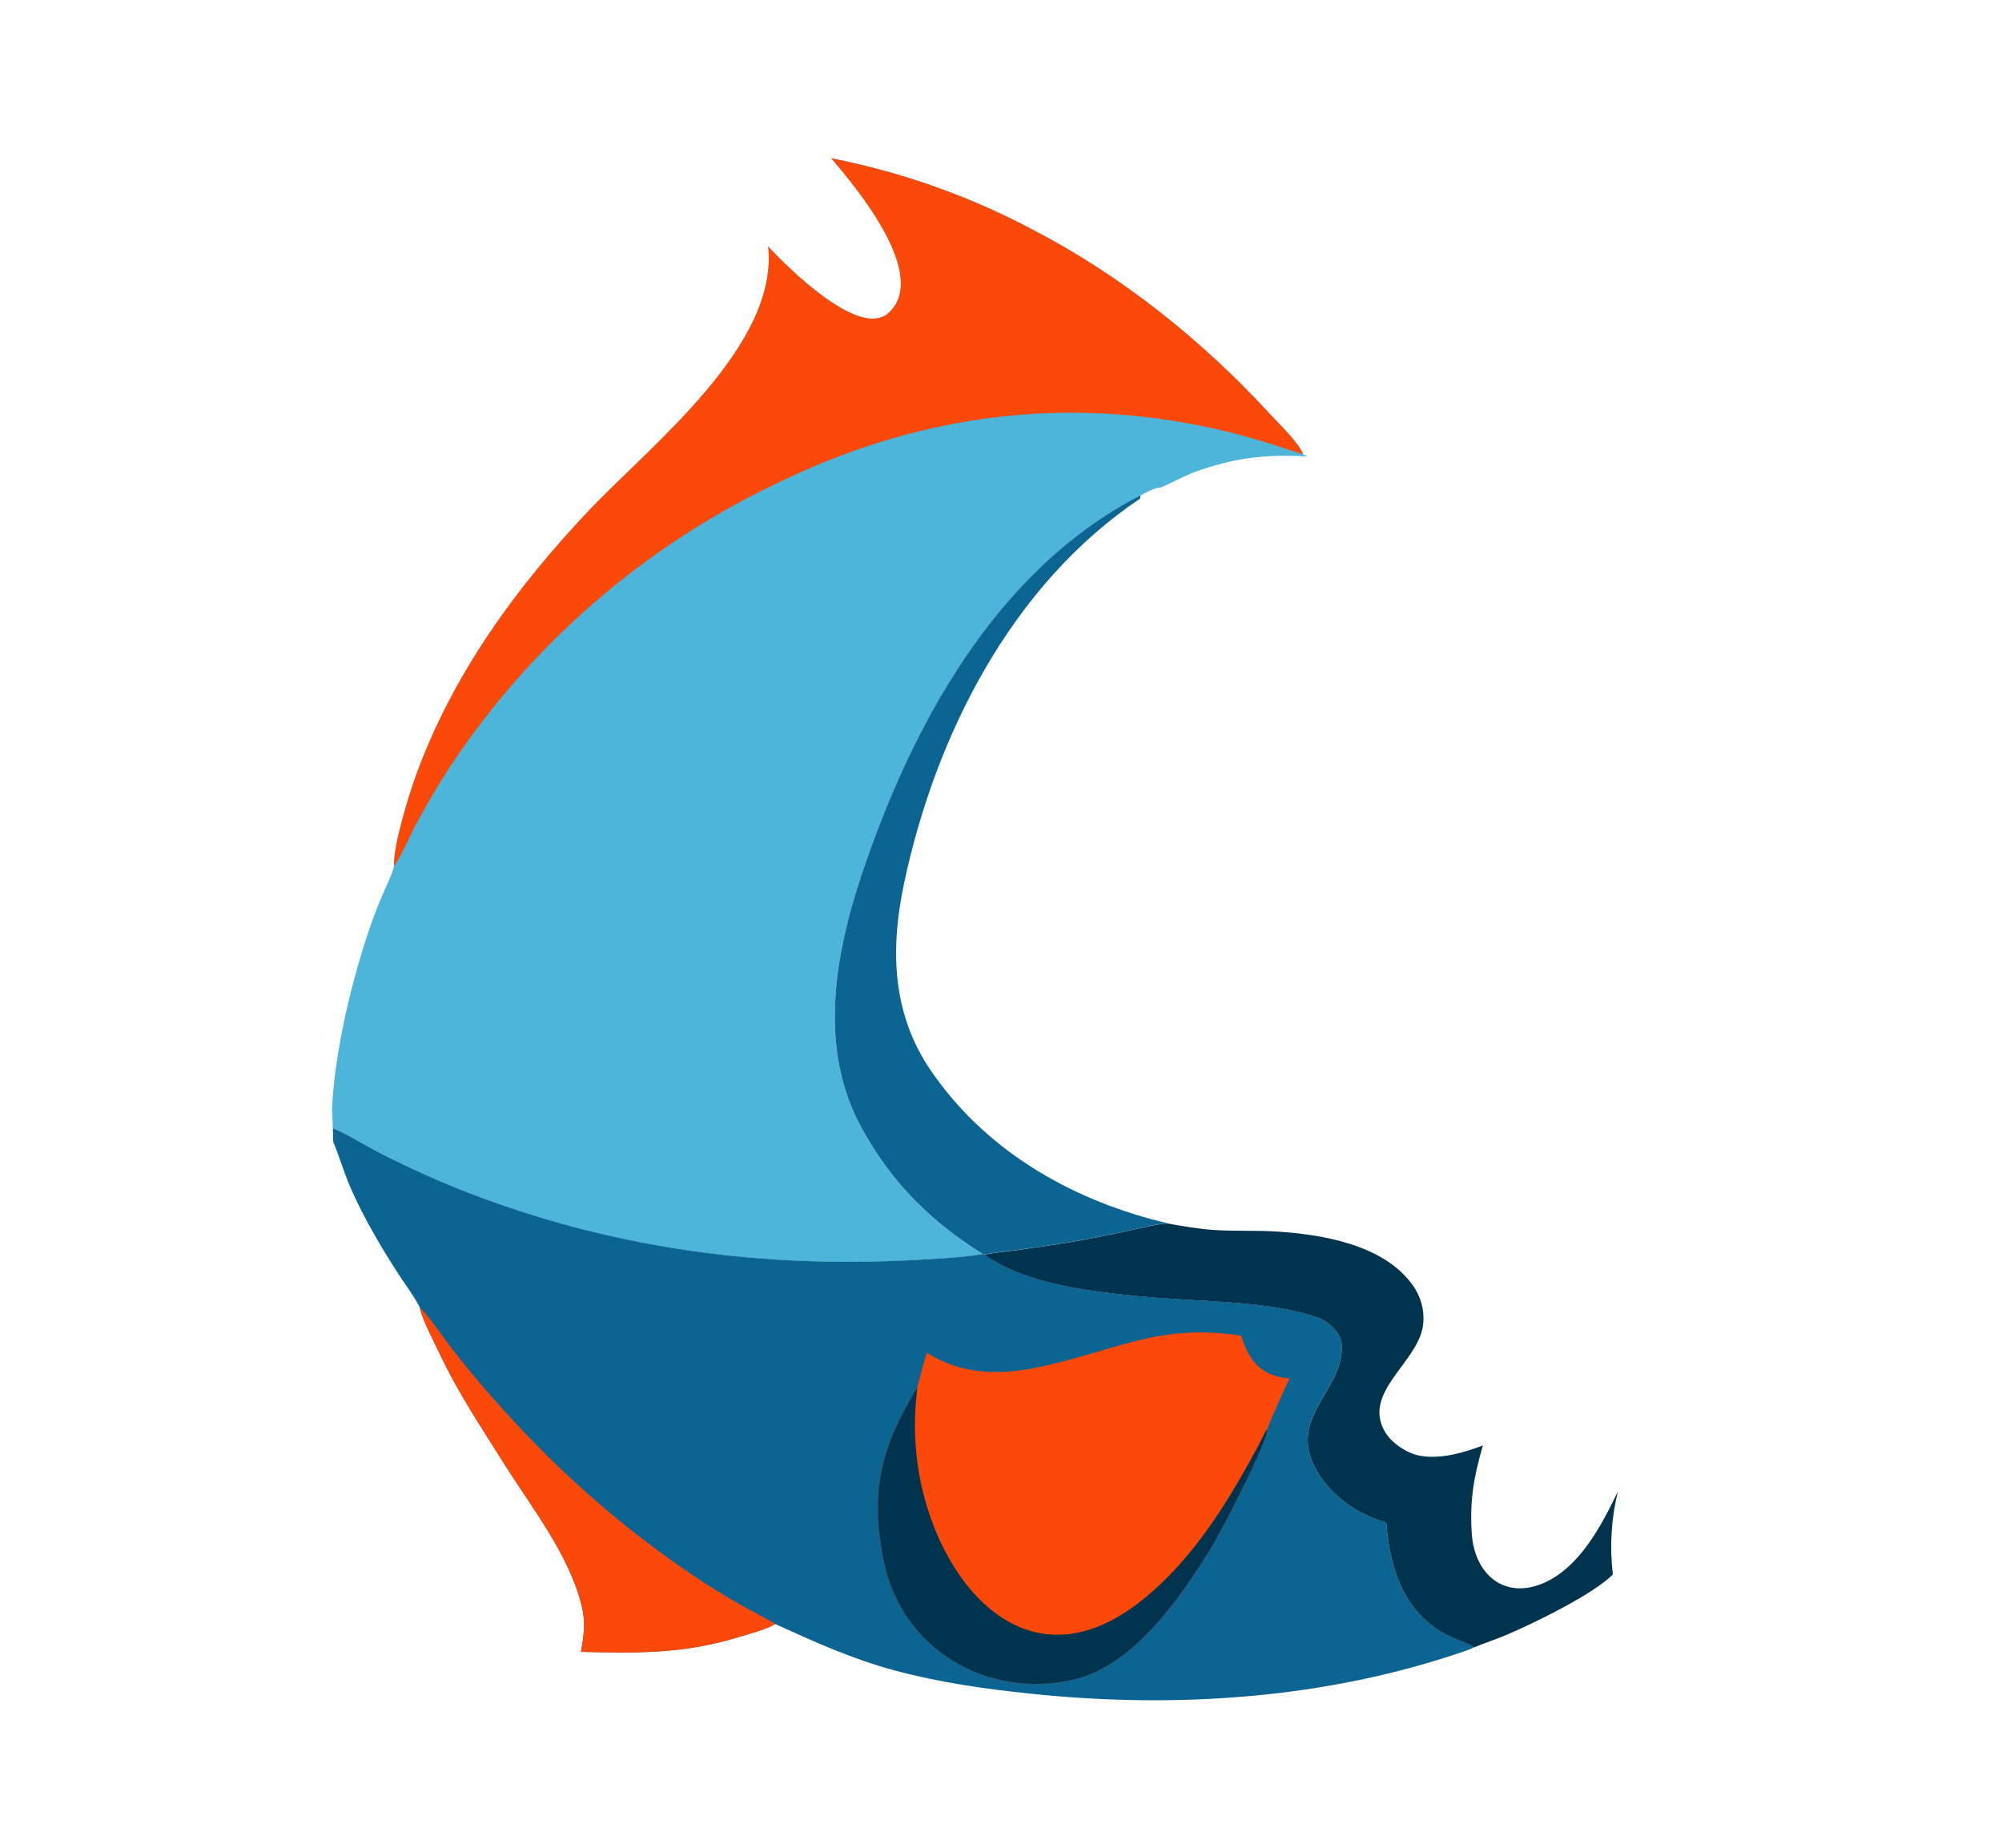
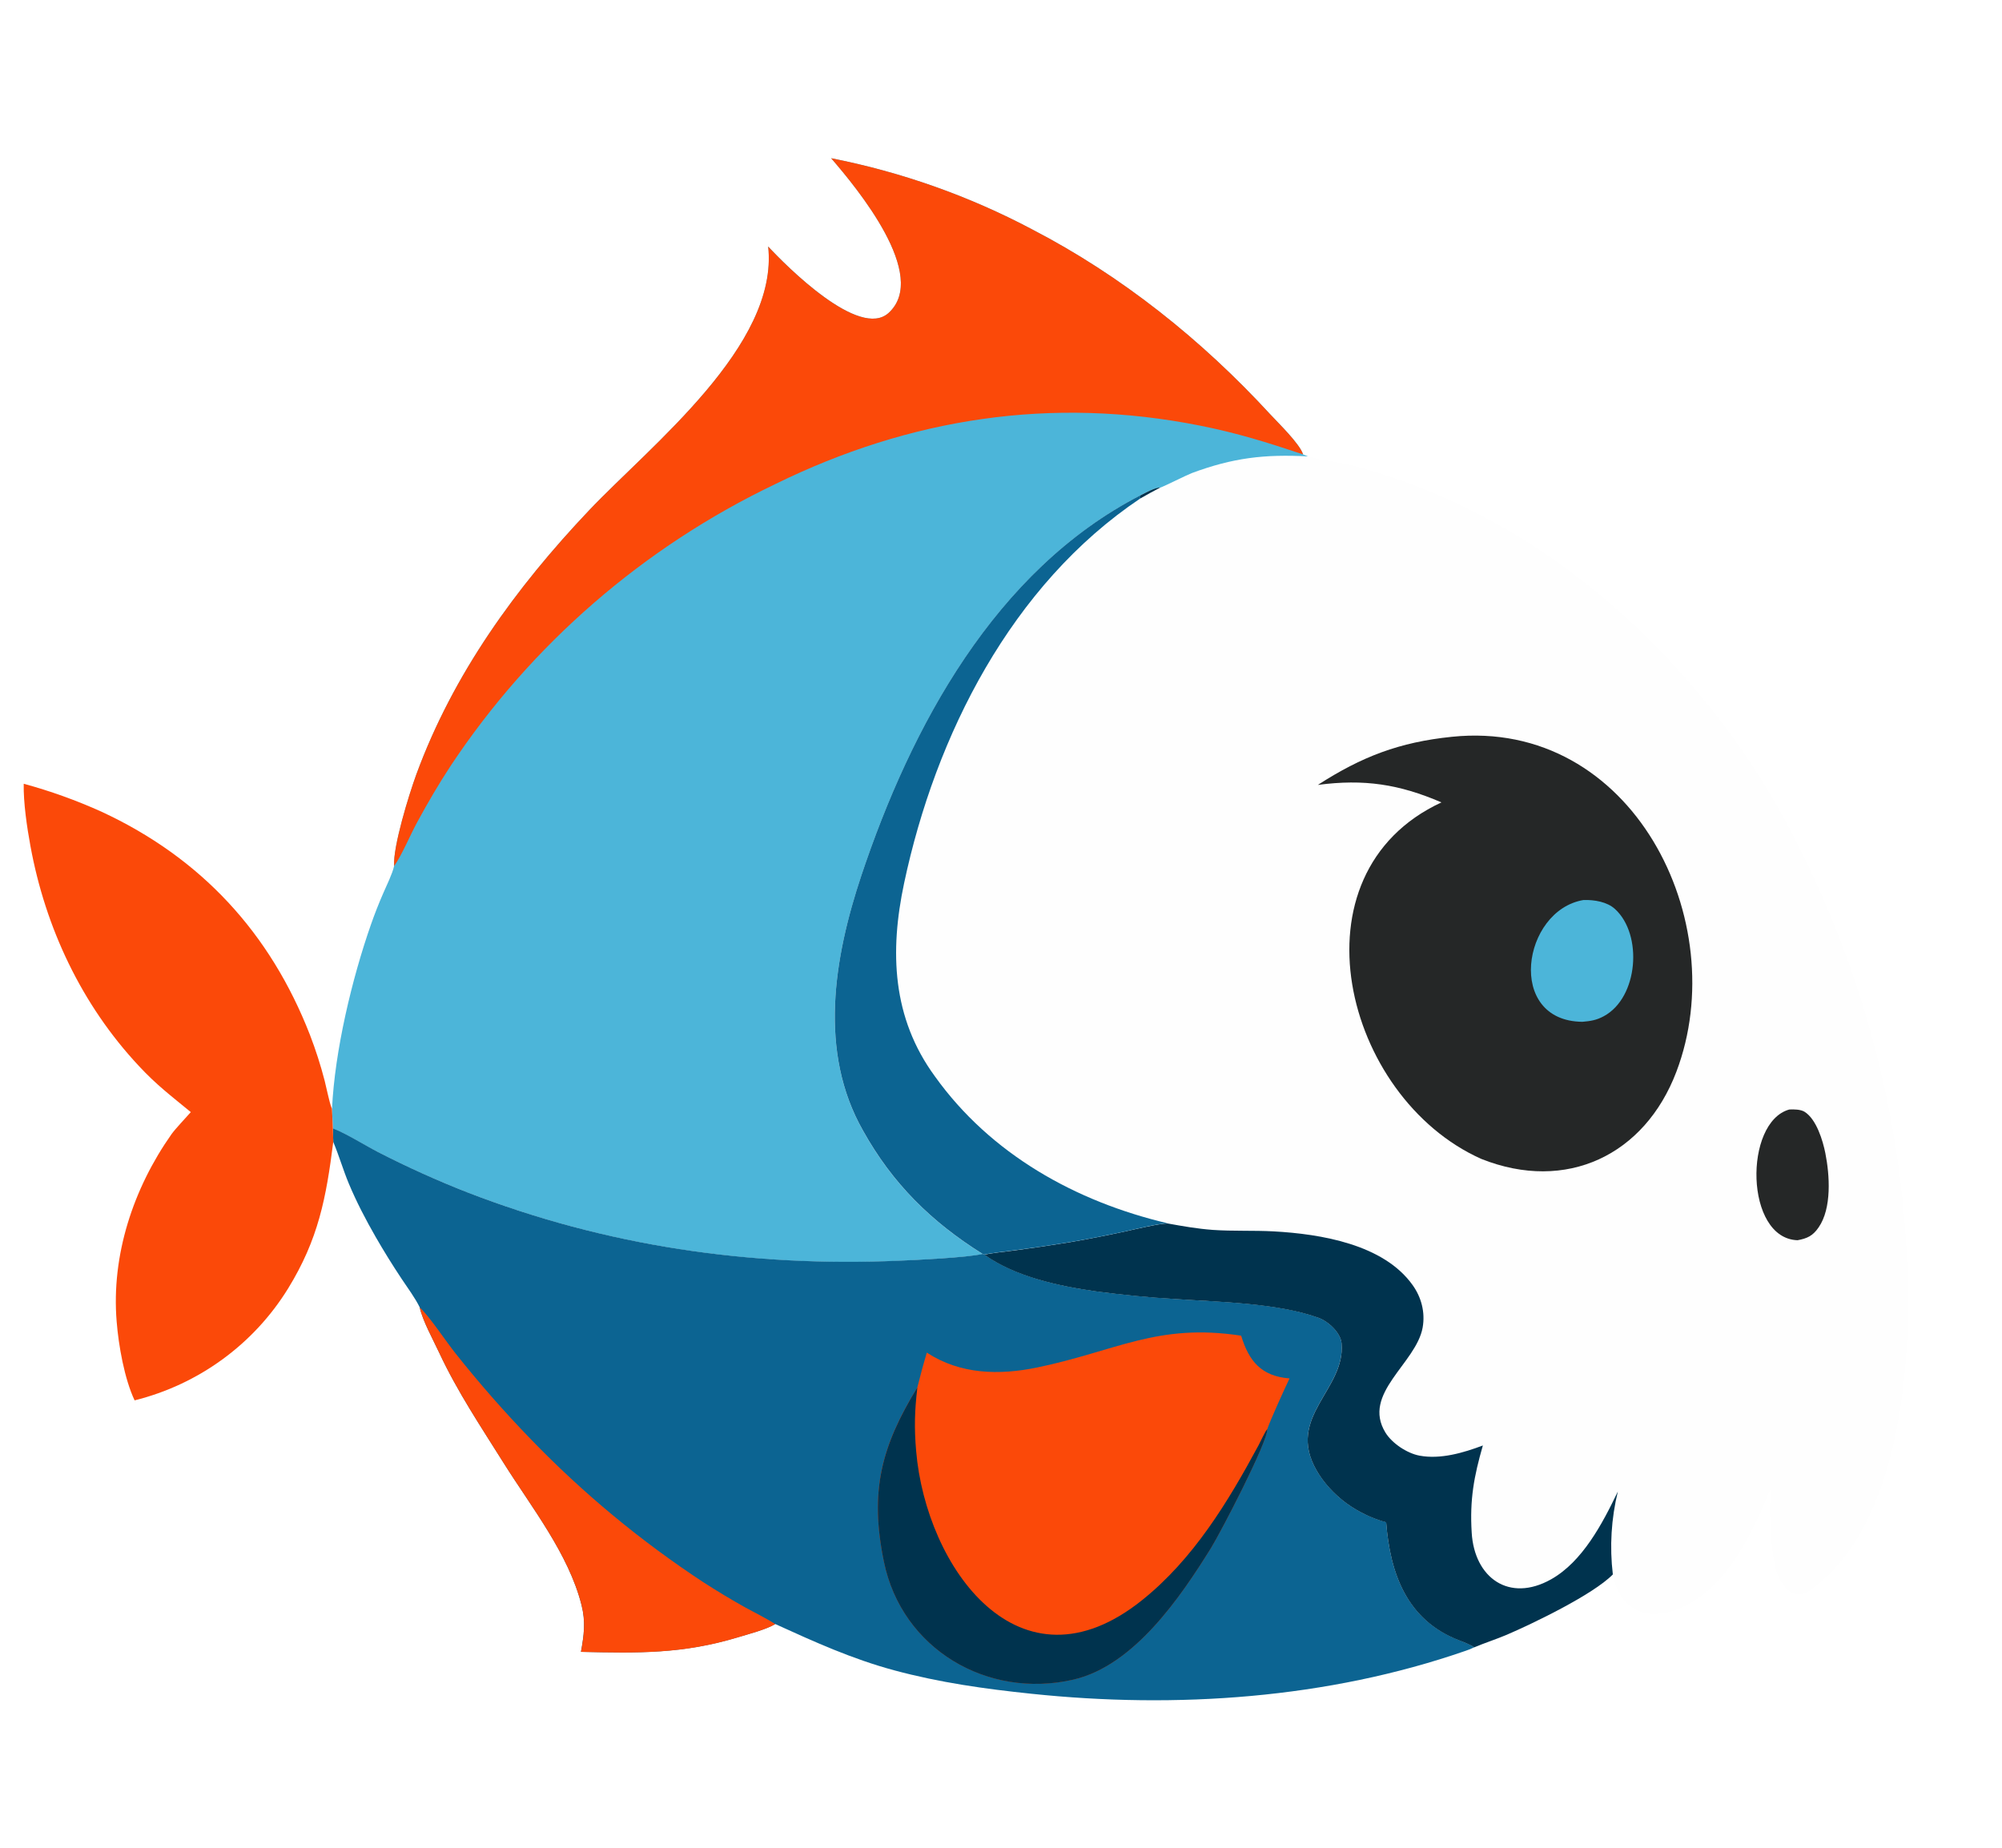
<svg xmlns="http://www.w3.org/2000/svg" width="26" height="24" viewBox="0 0 26 24" fill="none">
  <path d="M10.794 2.055C11.704 2.234 12.582 2.544 13.4 2.977C14.568 3.582 15.608 4.416 16.493 5.377C16.602 5.495 16.88 5.763 16.923 5.902L16.987 5.928C17.182 5.987 17.379 5.998 17.57 6.048C20.027 6.694 22.047 8.537 23.222 10.726C24.246 12.648 24.781 14.788 24.78 16.96C24.773 18.121 24.571 19.919 23.491 20.666C23.242 20.838 23.056 20.473 23.04 20.274C22.988 19.968 22.98 19.651 22.995 19.341L22.989 19.353C22.952 19.427 22.926 19.502 22.893 19.577C22.665 20.093 22.333 20.698 21.77 20.908C21.352 21.064 21.029 20.885 20.946 20.45C20.689 20.712 19.909 21.088 19.565 21.235C19.438 21.289 19.274 21.343 19.146 21.397C19.109 21.416 19.073 21.43 19.034 21.444C17.242 22.066 15.277 22.198 13.397 22.002C12.79 21.939 12.201 21.855 11.613 21.696C11.064 21.548 10.58 21.329 10.069 21.096C9.943 21.168 9.729 21.223 9.588 21.266C8.866 21.485 8.287 21.473 7.545 21.456C7.585 21.237 7.608 21.069 7.552 20.847C7.384 20.183 6.905 19.581 6.543 19.005C6.245 18.531 5.941 18.079 5.704 17.571C5.626 17.404 5.488 17.154 5.451 16.983C5.393 16.863 5.293 16.727 5.218 16.613C5.099 16.435 4.985 16.252 4.878 16.067C4.751 15.843 4.629 15.611 4.53 15.374C4.458 15.2 4.402 15.006 4.328 14.833L4.323 14.658L4.312 14.401C4.347 13.65 4.571 12.712 4.818 12.007C4.866 11.87 4.919 11.735 4.977 11.602C5.019 11.505 5.097 11.347 5.118 11.249C5.103 10.993 5.312 10.321 5.407 10.06C5.886 8.753 6.697 7.635 7.651 6.628C8.449 5.786 10.117 4.487 9.977 3.202C10.215 3.458 11.162 4.411 11.541 4.064C12.071 3.58 11.133 2.447 10.794 2.055Z" fill="#FEFEFE" />
  <path d="M10.794 2.055C11.704 2.234 12.582 2.544 13.4 2.977C14.568 3.582 15.608 4.416 16.493 5.377C16.602 5.495 16.88 5.763 16.923 5.902L16.987 5.928C16.421 5.898 16.015 5.946 15.48 6.144C15.407 6.172 15.111 6.321 15.07 6.333C15 6.33 14.876 6.401 14.81 6.435C12.922 7.409 11.831 9.443 11.186 11.375C10.829 12.445 10.626 13.664 11.209 14.689C11.591 15.375 12.095 15.871 12.763 16.289C12.558 16.336 11.895 16.367 11.674 16.377C9.742 16.46 7.869 16.186 6.066 15.487C5.673 15.333 5.288 15.159 4.912 14.966C4.742 14.879 4.493 14.722 4.323 14.658L4.312 14.401C4.347 13.65 4.571 12.712 4.818 12.007C4.866 11.87 4.919 11.735 4.977 11.602C5.019 11.505 5.097 11.347 5.118 11.249C5.103 10.993 5.312 10.321 5.407 10.06C5.886 8.753 6.697 7.635 7.651 6.628C8.449 5.786 10.117 4.487 9.977 3.202C10.215 3.458 11.162 4.411 11.541 4.064C12.071 3.58 11.133 2.447 10.794 2.055Z" fill="#4CB5D9" />
  <path d="M10.794 2.055C11.704 2.234 12.582 2.544 13.4 2.977C14.568 3.582 15.608 4.416 16.492 5.377C16.601 5.495 16.879 5.763 16.923 5.902C16.452 5.745 16.071 5.625 15.583 5.528C13.657 5.145 11.819 5.429 10.07 6.287C8.357 7.106 6.901 8.369 5.856 9.942C5.693 10.19 5.554 10.429 5.413 10.689C5.331 10.84 5.215 11.114 5.123 11.242L5.118 11.249C5.103 10.993 5.311 10.321 5.406 10.06C5.886 8.753 6.697 7.635 7.651 6.628C8.449 5.786 10.116 4.487 9.976 3.202C10.214 3.458 11.161 4.411 11.541 4.064C12.071 3.58 11.132 2.447 10.794 2.055Z" fill="#FB4909" />
-   <path d="M4.323 14.656C4.492 14.72 4.742 14.877 4.912 14.965C5.288 15.158 5.673 15.332 6.066 15.486C7.869 16.185 9.742 16.458 11.674 16.375C11.895 16.366 12.558 16.335 12.763 16.287L12.785 16.296C13.187 16.581 13.745 16.703 14.23 16.772C14.573 16.818 14.917 16.851 15.262 16.872C15.832 16.911 16.592 16.922 17.124 17.116C17.255 17.164 17.411 17.311 17.423 17.447C17.476 18.049 16.7 18.4 17.096 19.094C17.189 19.257 17.329 19.409 17.485 19.524C17.641 19.637 17.816 19.721 18.002 19.771C18.053 20.431 18.267 21.041 18.947 21.303C19.002 21.325 19.101 21.363 19.146 21.396C19.109 21.415 19.073 21.429 19.034 21.442C17.242 22.064 15.277 22.197 13.397 22C12.789 21.937 12.201 21.854 11.612 21.695C11.064 21.547 10.58 21.327 10.068 21.094C9.943 21.167 9.729 21.222 9.588 21.264C8.865 21.484 8.287 21.471 7.545 21.455C7.584 21.236 7.608 21.067 7.552 20.846C7.384 20.181 6.904 19.58 6.542 19.003C6.245 18.529 5.941 18.077 5.704 17.569C5.626 17.402 5.488 17.153 5.451 16.981C5.393 16.861 5.293 16.726 5.217 16.612C5.098 16.433 4.985 16.251 4.878 16.065C4.75 15.842 4.629 15.61 4.53 15.373C4.457 15.199 4.401 15.004 4.328 14.832L4.323 14.656Z" fill="#0C6492" />
+   <path d="M4.323 14.656C4.492 14.72 4.742 14.877 4.912 14.965C5.288 15.158 5.673 15.332 6.066 15.486C7.869 16.185 9.742 16.458 11.674 16.375C11.895 16.366 12.558 16.335 12.762 16.287L12.785 16.296C13.187 16.581 13.745 16.703 14.23 16.772C14.573 16.818 14.917 16.851 15.262 16.872C15.832 16.911 16.592 16.922 17.124 17.116C17.255 17.164 17.411 17.311 17.423 17.447C17.476 18.049 16.7 18.4 17.096 19.094C17.189 19.257 17.329 19.409 17.485 19.524C17.641 19.637 17.816 19.721 18.002 19.771C18.053 20.431 18.267 21.041 18.947 21.303C19.002 21.325 19.101 21.363 19.146 21.396C19.109 21.415 19.073 21.429 19.034 21.442C17.242 22.064 15.277 22.197 13.397 22C12.789 21.937 12.201 21.854 11.612 21.695C11.064 21.547 10.58 21.327 10.068 21.094C9.943 21.167 9.729 21.222 9.588 21.264C8.865 21.484 8.287 21.471 7.545 21.455C7.584 21.236 7.608 21.067 7.552 20.846C7.384 20.181 6.904 19.58 6.542 19.003C6.245 18.529 5.941 18.077 5.704 17.569C5.626 17.402 5.488 17.153 5.451 16.981C5.393 16.861 5.293 16.726 5.217 16.612C5.098 16.433 4.985 16.251 4.878 16.065C4.75 15.842 4.629 15.61 4.53 15.373C4.457 15.199 4.401 15.004 4.328 14.832L4.323 14.656Z" fill="#0C6492" />
  <path d="M5.451 16.982C5.576 17.096 5.795 17.428 5.916 17.579C6.224 17.967 6.551 18.34 6.896 18.696C7.571 19.395 8.323 20.018 9.137 20.553C9.317 20.669 9.5 20.779 9.686 20.883C9.78 20.934 9.991 21.041 10.068 21.096C9.943 21.168 9.729 21.223 9.588 21.266C8.866 21.485 8.287 21.473 7.545 21.456C7.584 21.237 7.608 21.069 7.552 20.847C7.384 20.183 6.904 19.581 6.542 19.005C6.245 18.531 5.941 18.078 5.704 17.571C5.626 17.403 5.488 17.154 5.451 16.982Z" fill="#FB4909" />
  <path d="M12.037 17.569C12.471 17.853 12.975 17.864 13.47 17.762C14.496 17.55 15.028 17.182 16.119 17.349C16.218 17.677 16.38 17.876 16.747 17.904C16.682 18.04 16.506 18.426 16.458 18.562C16.467 18.721 15.861 19.888 15.727 20.106C15.331 20.744 14.727 21.634 13.94 21.815C12.818 22.072 11.712 21.414 11.48 20.285C11.29 19.367 11.447 18.784 11.914 18.02C11.951 17.869 11.992 17.718 12.037 17.569Z" fill="#FB4909" />
  <path d="M16.458 18.563C16.467 18.722 15.861 19.889 15.727 20.107C15.331 20.745 14.727 21.635 13.94 21.816C12.818 22.073 11.712 21.415 11.48 20.287C11.29 19.368 11.447 18.785 11.914 18.021C11.878 18.324 11.872 18.547 11.898 18.847C12.026 20.352 13.235 22.067 14.835 20.782C15.498 20.25 15.947 19.511 16.345 18.772C16.364 18.737 16.436 18.581 16.458 18.563Z" fill="#00334E" />
-   <path d="M15.163 15.891C15.363 15.927 15.548 15.96 15.752 15.975C16.013 15.993 16.28 15.98 16.54 15.994C17.155 16.028 17.969 16.162 18.346 16.692C18.459 16.85 18.511 17.045 18.476 17.243C18.392 17.71 17.681 18.099 17.993 18.608C18.08 18.749 18.275 18.877 18.435 18.907C18.708 18.958 19.005 18.87 19.258 18.775C19.143 19.175 19.086 19.477 19.113 19.908C19.148 20.494 19.599 20.819 20.143 20.514C20.552 20.284 20.811 19.79 21.011 19.373C20.925 19.725 20.903 20.09 20.946 20.45C20.689 20.712 19.908 21.088 19.565 21.235C19.438 21.289 19.274 21.343 19.146 21.397C19.1 21.364 19.002 21.326 18.947 21.305C18.267 21.043 18.053 20.432 18.002 19.773C17.816 19.722 17.641 19.638 17.485 19.525C17.329 19.41 17.189 19.259 17.096 19.095C16.7 18.401 17.476 18.05 17.423 17.449C17.411 17.312 17.255 17.165 17.124 17.117C16.592 16.924 15.832 16.912 15.262 16.873C14.917 16.853 14.573 16.819 14.23 16.773C13.744 16.704 13.187 16.583 12.785 16.298C12.867 16.276 13.088 16.253 13.181 16.241C13.419 16.209 13.657 16.174 13.894 16.135C14.133 16.094 14.371 16.047 14.608 15.996C14.74 15.967 15.045 15.893 15.163 15.891Z" fill="#00334E" />
+   <path d="M15.163 15.891C15.363 15.927 15.548 15.96 15.752 15.975C16.013 15.993 16.28 15.98 16.54 15.994C17.155 16.028 17.969 16.162 18.346 16.692C18.459 16.85 18.511 17.045 18.476 17.243C18.392 17.71 17.681 18.099 17.993 18.608C18.08 18.749 18.275 18.877 18.435 18.907C18.708 18.958 19.005 18.87 19.258 18.775C19.143 19.175 19.086 19.477 19.113 19.908C19.148 20.494 19.599 20.819 20.143 20.514C20.552 20.284 20.811 19.79 21.011 19.373C20.925 19.725 20.903 20.09 20.946 20.45C20.689 20.712 19.908 21.088 19.565 21.235C19.438 21.289 19.273 21.343 19.146 21.397C19.1 21.364 19.002 21.326 18.947 21.305C18.267 21.043 18.053 20.432 18.002 19.773C17.816 19.722 17.641 19.638 17.485 19.525C17.329 19.41 17.189 19.259 17.096 19.095C16.7 18.401 17.476 18.05 17.423 17.449C17.411 17.312 17.255 17.165 17.124 17.117C16.592 16.924 15.832 16.912 15.262 16.873C14.917 16.853 14.573 16.819 14.23 16.773C13.744 16.704 13.187 16.583 12.785 16.298C12.867 16.276 13.088 16.253 13.181 16.241C13.419 16.209 13.657 16.174 13.894 16.135C14.133 16.094 14.371 16.047 14.608 15.996C14.74 15.967 15.045 15.893 15.163 15.891Z" fill="#00334E" />
  <path d="M12.763 16.288C12.095 15.87 11.591 15.373 11.209 14.687C10.626 13.663 10.829 12.444 11.186 11.373C11.831 9.441 12.922 7.407 14.81 6.434L14.808 6.475C13.135 7.597 12.149 9.552 11.742 11.47C11.553 12.359 11.585 13.221 12.142 13.981C12.864 14.991 13.97 15.608 15.164 15.889C15.045 15.892 14.74 15.966 14.609 15.995C14.372 16.046 14.133 16.093 13.894 16.134C13.657 16.173 13.42 16.208 13.182 16.239C13.088 16.252 12.867 16.275 12.785 16.296L12.763 16.288Z" fill="#0C6492" />
+   <path d="M14.81 6.435C14.876 6.401 15 6.33 15.069 6.332C14.981 6.378 14.894 6.426 14.808 6.475L14.81 6.435Z" fill="#00334E" />
+   <path d="M18.856 9.57C21.199 9.328 22.512 11.971 21.771 13.921C21.36 15.004 20.343 15.493 19.238 15.053C17.45 14.255 16.727 11.347 18.72 10.422C18.17 10.185 17.715 10.116 17.115 10.195C17.685 9.828 18.172 9.64 18.856 9.57Z" fill="#252727" />
+   <path d="M20.565 11.69C20.706 11.686 20.871 11.713 20.974 11.807C21.338 12.139 21.277 12.957 20.829 13.199C20.732 13.252 20.654 13.263 20.55 13.272C19.554 13.262 19.767 11.824 20.565 11.69Z" fill="#4CB5D9" />
+   <path d="M23.238 14.411C23.298 14.408 23.387 14.409 23.438 14.442C23.59 14.539 23.673 14.813 23.706 14.979C23.762 15.261 23.792 15.693 23.618 15.943C23.542 16.054 23.468 16.086 23.345 16.109C22.659 16.088 22.645 14.574 23.238 14.411Z" fill="#252727" />
+   <path d="M0.308 10.18C0.653 10.274 0.99 10.395 1.316 10.542C2.613 11.143 3.51 12.119 4.025 13.441C4.1 13.636 4.164 13.835 4.216 14.036C4.237 14.117 4.276 14.31 4.302 14.378L4.311 14.4L4.323 14.657L4.328 14.833C4.236 15.56 4.135 16.096 3.742 16.735C3.296 17.459 2.58 17.982 1.748 18.189C1.616 17.909 1.54 17.478 1.515 17.165C1.444 16.304 1.731 15.436 2.227 14.732C2.275 14.664 2.417 14.515 2.478 14.445C2.221 14.233 2.034 14.094 1.802 13.844C1.059 13.049 0.589 12.049 0.395 10.987C0.35 10.744 0.303 10.422 0.308 10.18Z" fill="#FB4909" />
</svg>
